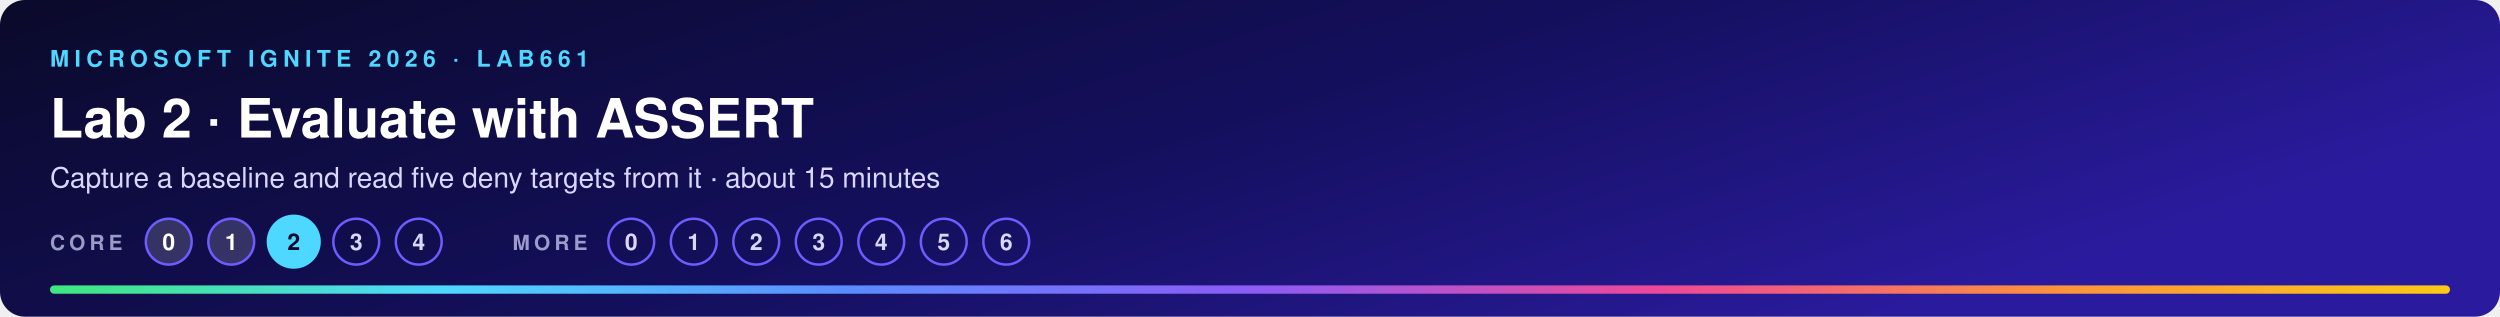
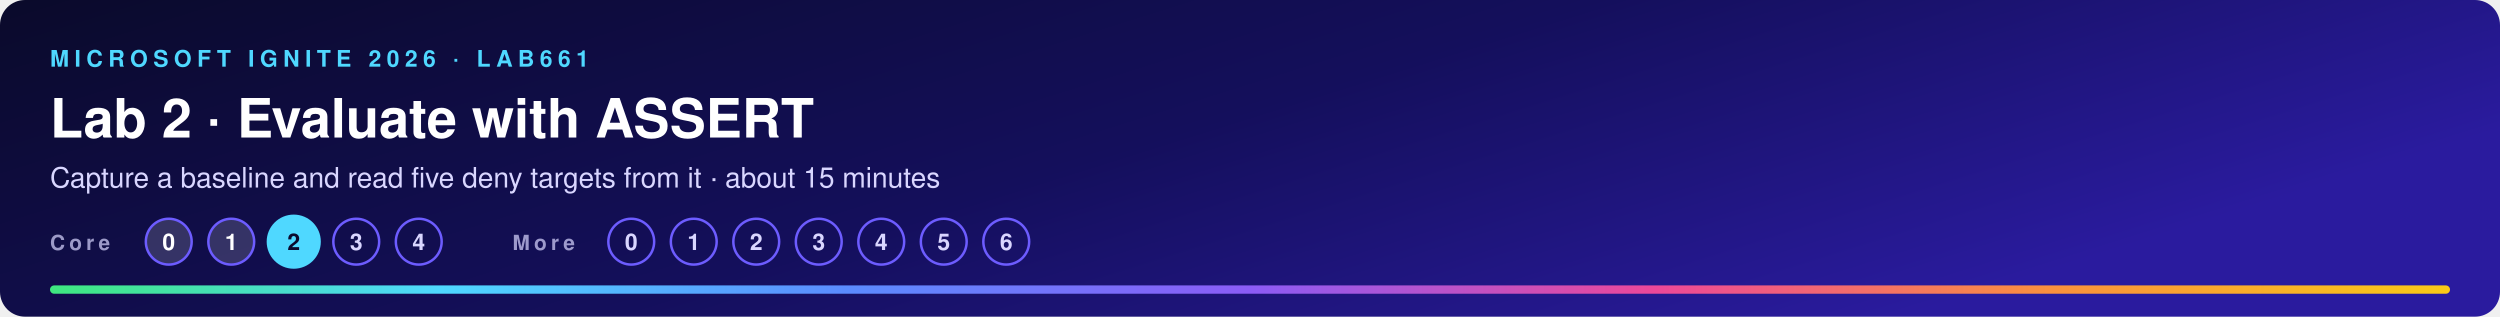
<svg xmlns="http://www.w3.org/2000/svg" width="1200" height="152" viewBox="0 0 1200 152" role="img" aria-label="Lab 2 · Evaluate with ASSERT">
  <defs>
    <linearGradient id="bg" x1="0" y1="0" x2="1" y2="0.4">
      <stop offset="0" stop-color="#0a0a2a" />
      <stop offset="0.55" stop-color="#140f5c" />
      <stop offset="1" stop-color="#2a1b9e" />
    </linearGradient>
    <linearGradient id="bar" x1="0" y1="0" x2="1" y2="0">
      <stop offset="0.000" stop-color="#3ee87a" />
      <stop offset="0.167" stop-color="#4fd8ff" />
      <stop offset="0.333" stop-color="#5b8cff" />
      <stop offset="0.500" stop-color="#8b5cf6" />
      <stop offset="0.667" stop-color="#ec4899" />
      <stop offset="0.833" stop-color="#fb923c" />
      <stop offset="1.000" stop-color="#facc15" />
    </linearGradient>
  </defs>
  <rect width="1200" height="152" rx="12" fill="url(#bg)" />
  <text x="24" y="32" font-family="Segoe UI, Helvetica Neue, Helvetica, Arial, sans-serif" font-size="11" font-weight="700" letter-spacing="2.6" fill="#4fd8ff">MICROSOFT IGNITE 2026  ·  LAB661</text>
  <text x="24" y="66" font-family="Segoe UI, Helvetica Neue, Helvetica, Arial, sans-serif" font-size="26" font-weight="700" fill="#ffffff">Lab 2 · Evaluate with ASSERT</text>
  <text x="24" y="90" font-family="Segoe UI, Helvetica Neue, Helvetica, Arial, sans-serif" font-size="13.5" fill="#d9d6ff">Capture a baseline and read five deny targets from it · about 15 minutes</text>
-   <text x="24" y="120" font-family="Segoe UI, Helvetica Neue, Helvetica, Arial, sans-serif" font-size="10" font-weight="700" letter-spacing="2" fill="#d9d6ff" fill-opacity="0.7">CORE</text>
+   <text x="24" y="120" font-family="Segoe UI, Helvetica Neue, Helvetica, Arial, sans-serif" font-size="10" font-weight="700" letter-spacing="2" fill="#d9d6ff" fill-opacity="0.7">Core</text>
  <circle cx="81" cy="116" r="11" fill="#ffffff" fill-opacity="0.16" stroke="#6d5cff" stroke-width="1.2" />
  <text x="81" y="120" text-anchor="middle" font-family="Segoe UI, Helvetica Neue, Helvetica, Arial, sans-serif" font-size="11" font-weight="700" fill="#ffffff">0</text>
  <circle cx="111" cy="116" r="11" fill="#ffffff" fill-opacity="0.16" stroke="#6d5cff" stroke-width="1.2" />
  <text x="111" y="120" text-anchor="middle" font-family="Segoe UI, Helvetica Neue, Helvetica, Arial, sans-serif" font-size="11" font-weight="700" fill="#ffffff">1</text>
  <circle cx="141" cy="116" r="13" fill="#4fd8ff" />
  <text x="141" y="120" text-anchor="middle" font-family="Segoe UI, Helvetica Neue, Helvetica, Arial, sans-serif" font-size="11" font-weight="800" fill="#0b0a2e">2</text>
  <circle cx="171" cy="116" r="11" fill="none" stroke="#6d5cff" stroke-width="1.2" />
  <text x="171" y="120" text-anchor="middle" font-family="Segoe UI, Helvetica Neue, Helvetica, Arial, sans-serif" font-size="11" font-weight="600" fill="#d9d6ff">3</text>
  <circle cx="201" cy="116" r="11" fill="none" stroke="#6d5cff" stroke-width="1.2" />
  <text x="201" y="120" text-anchor="middle" font-family="Segoe UI, Helvetica Neue, Helvetica, Arial, sans-serif" font-size="11" font-weight="600" fill="#d9d6ff">4</text>
-   <text x="246" y="120" font-family="Segoe UI, Helvetica Neue, Helvetica, Arial, sans-serif" font-size="10" font-weight="700" letter-spacing="2" fill="#d9d6ff" fill-opacity="0.7">MORE</text>
+   <text x="246" y="120" font-family="Segoe UI, Helvetica Neue, Helvetica, Arial, sans-serif" font-size="10" font-weight="700" letter-spacing="2" fill="#d9d6ff" fill-opacity="0.7">More</text>
  <circle cx="303" cy="116" r="11" fill="none" stroke="#6d5cff" stroke-width="1.2" />
  <text x="303" y="120" text-anchor="middle" font-family="Segoe UI, Helvetica Neue, Helvetica, Arial, sans-serif" font-size="11" font-weight="600" fill="#d9d6ff">0</text>
  <circle cx="333" cy="116" r="11" fill="none" stroke="#6d5cff" stroke-width="1.2" />
  <text x="333" y="120" text-anchor="middle" font-family="Segoe UI, Helvetica Neue, Helvetica, Arial, sans-serif" font-size="11" font-weight="600" fill="#d9d6ff">1</text>
  <circle cx="363" cy="116" r="11" fill="none" stroke="#6d5cff" stroke-width="1.2" />
  <text x="363" y="120" text-anchor="middle" font-family="Segoe UI, Helvetica Neue, Helvetica, Arial, sans-serif" font-size="11" font-weight="600" fill="#d9d6ff">2</text>
  <circle cx="393" cy="116" r="11" fill="none" stroke="#6d5cff" stroke-width="1.2" />
  <text x="393" y="120" text-anchor="middle" font-family="Segoe UI, Helvetica Neue, Helvetica, Arial, sans-serif" font-size="11" font-weight="600" fill="#d9d6ff">3</text>
  <circle cx="423" cy="116" r="11" fill="none" stroke="#6d5cff" stroke-width="1.2" />
  <text x="423" y="120" text-anchor="middle" font-family="Segoe UI, Helvetica Neue, Helvetica, Arial, sans-serif" font-size="11" font-weight="600" fill="#d9d6ff">4</text>
  <circle cx="453" cy="116" r="11" fill="none" stroke="#6d5cff" stroke-width="1.2" />
  <text x="453" y="120" text-anchor="middle" font-family="Segoe UI, Helvetica Neue, Helvetica, Arial, sans-serif" font-size="11" font-weight="600" fill="#d9d6ff">5</text>
  <circle cx="483" cy="116" r="11" fill="none" stroke="#6d5cff" stroke-width="1.2" />
  <text x="483" y="120" text-anchor="middle" font-family="Segoe UI, Helvetica Neue, Helvetica, Arial, sans-serif" font-size="11" font-weight="600" fill="#d9d6ff">6</text>
  <rect x="24" y="137" width="1152" height="4" rx="2" fill="url(#bar)" />
</svg>
